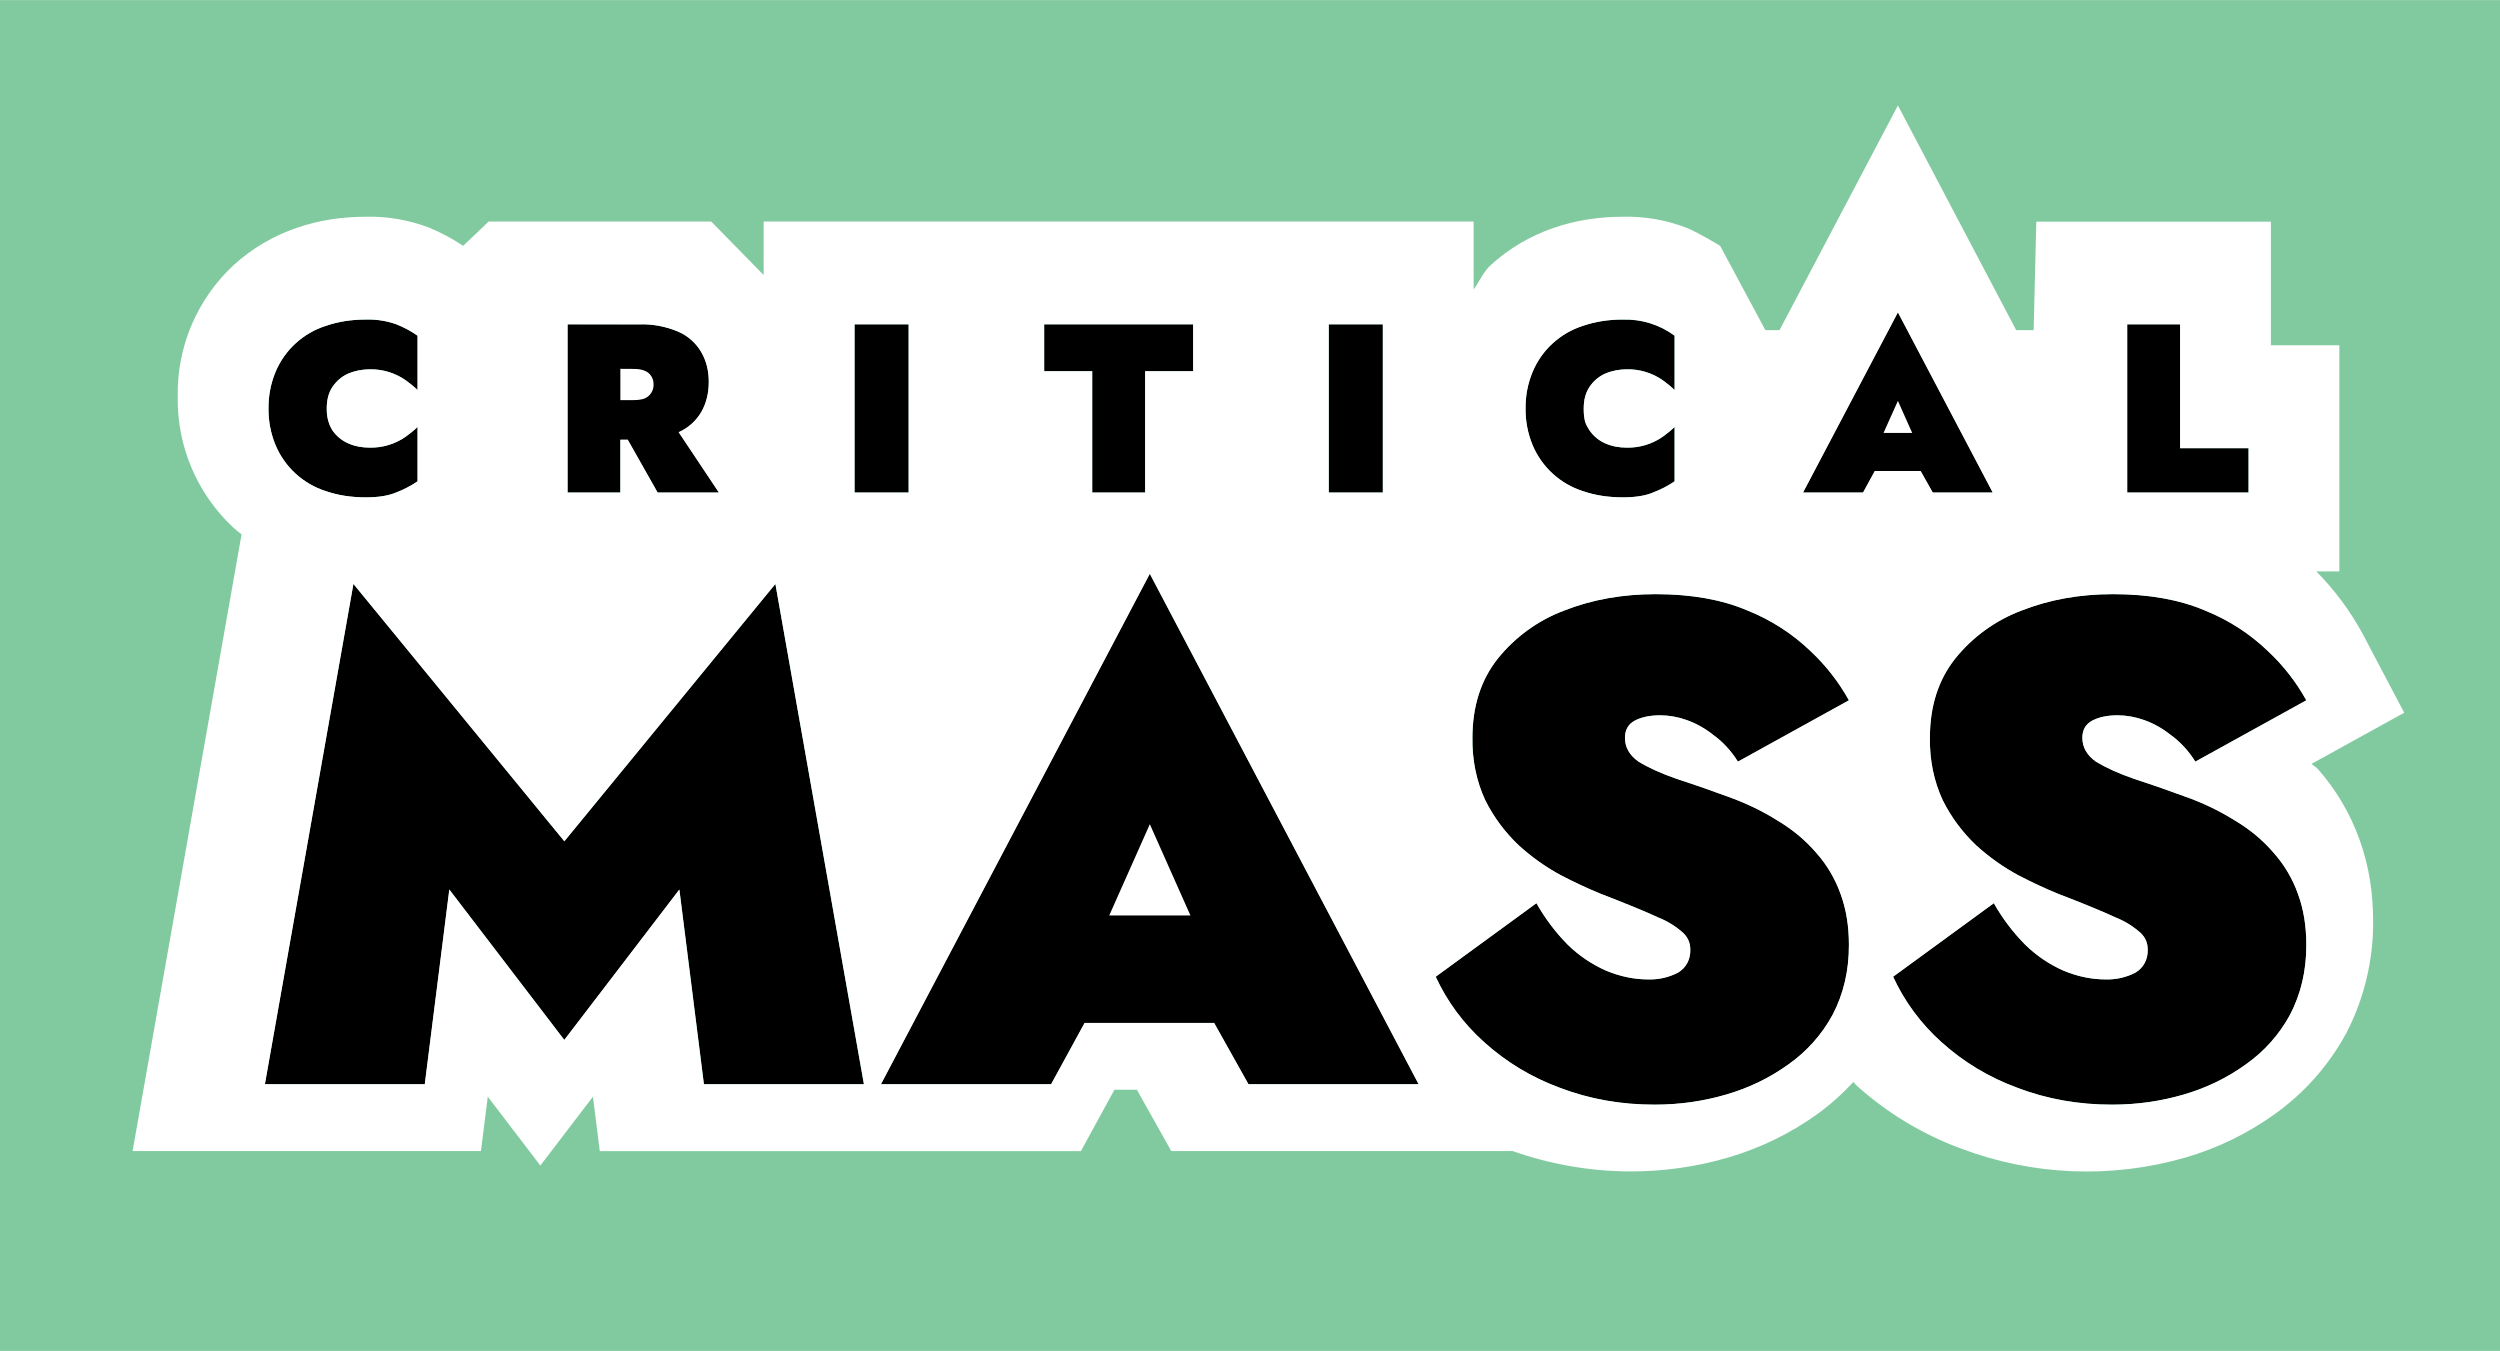
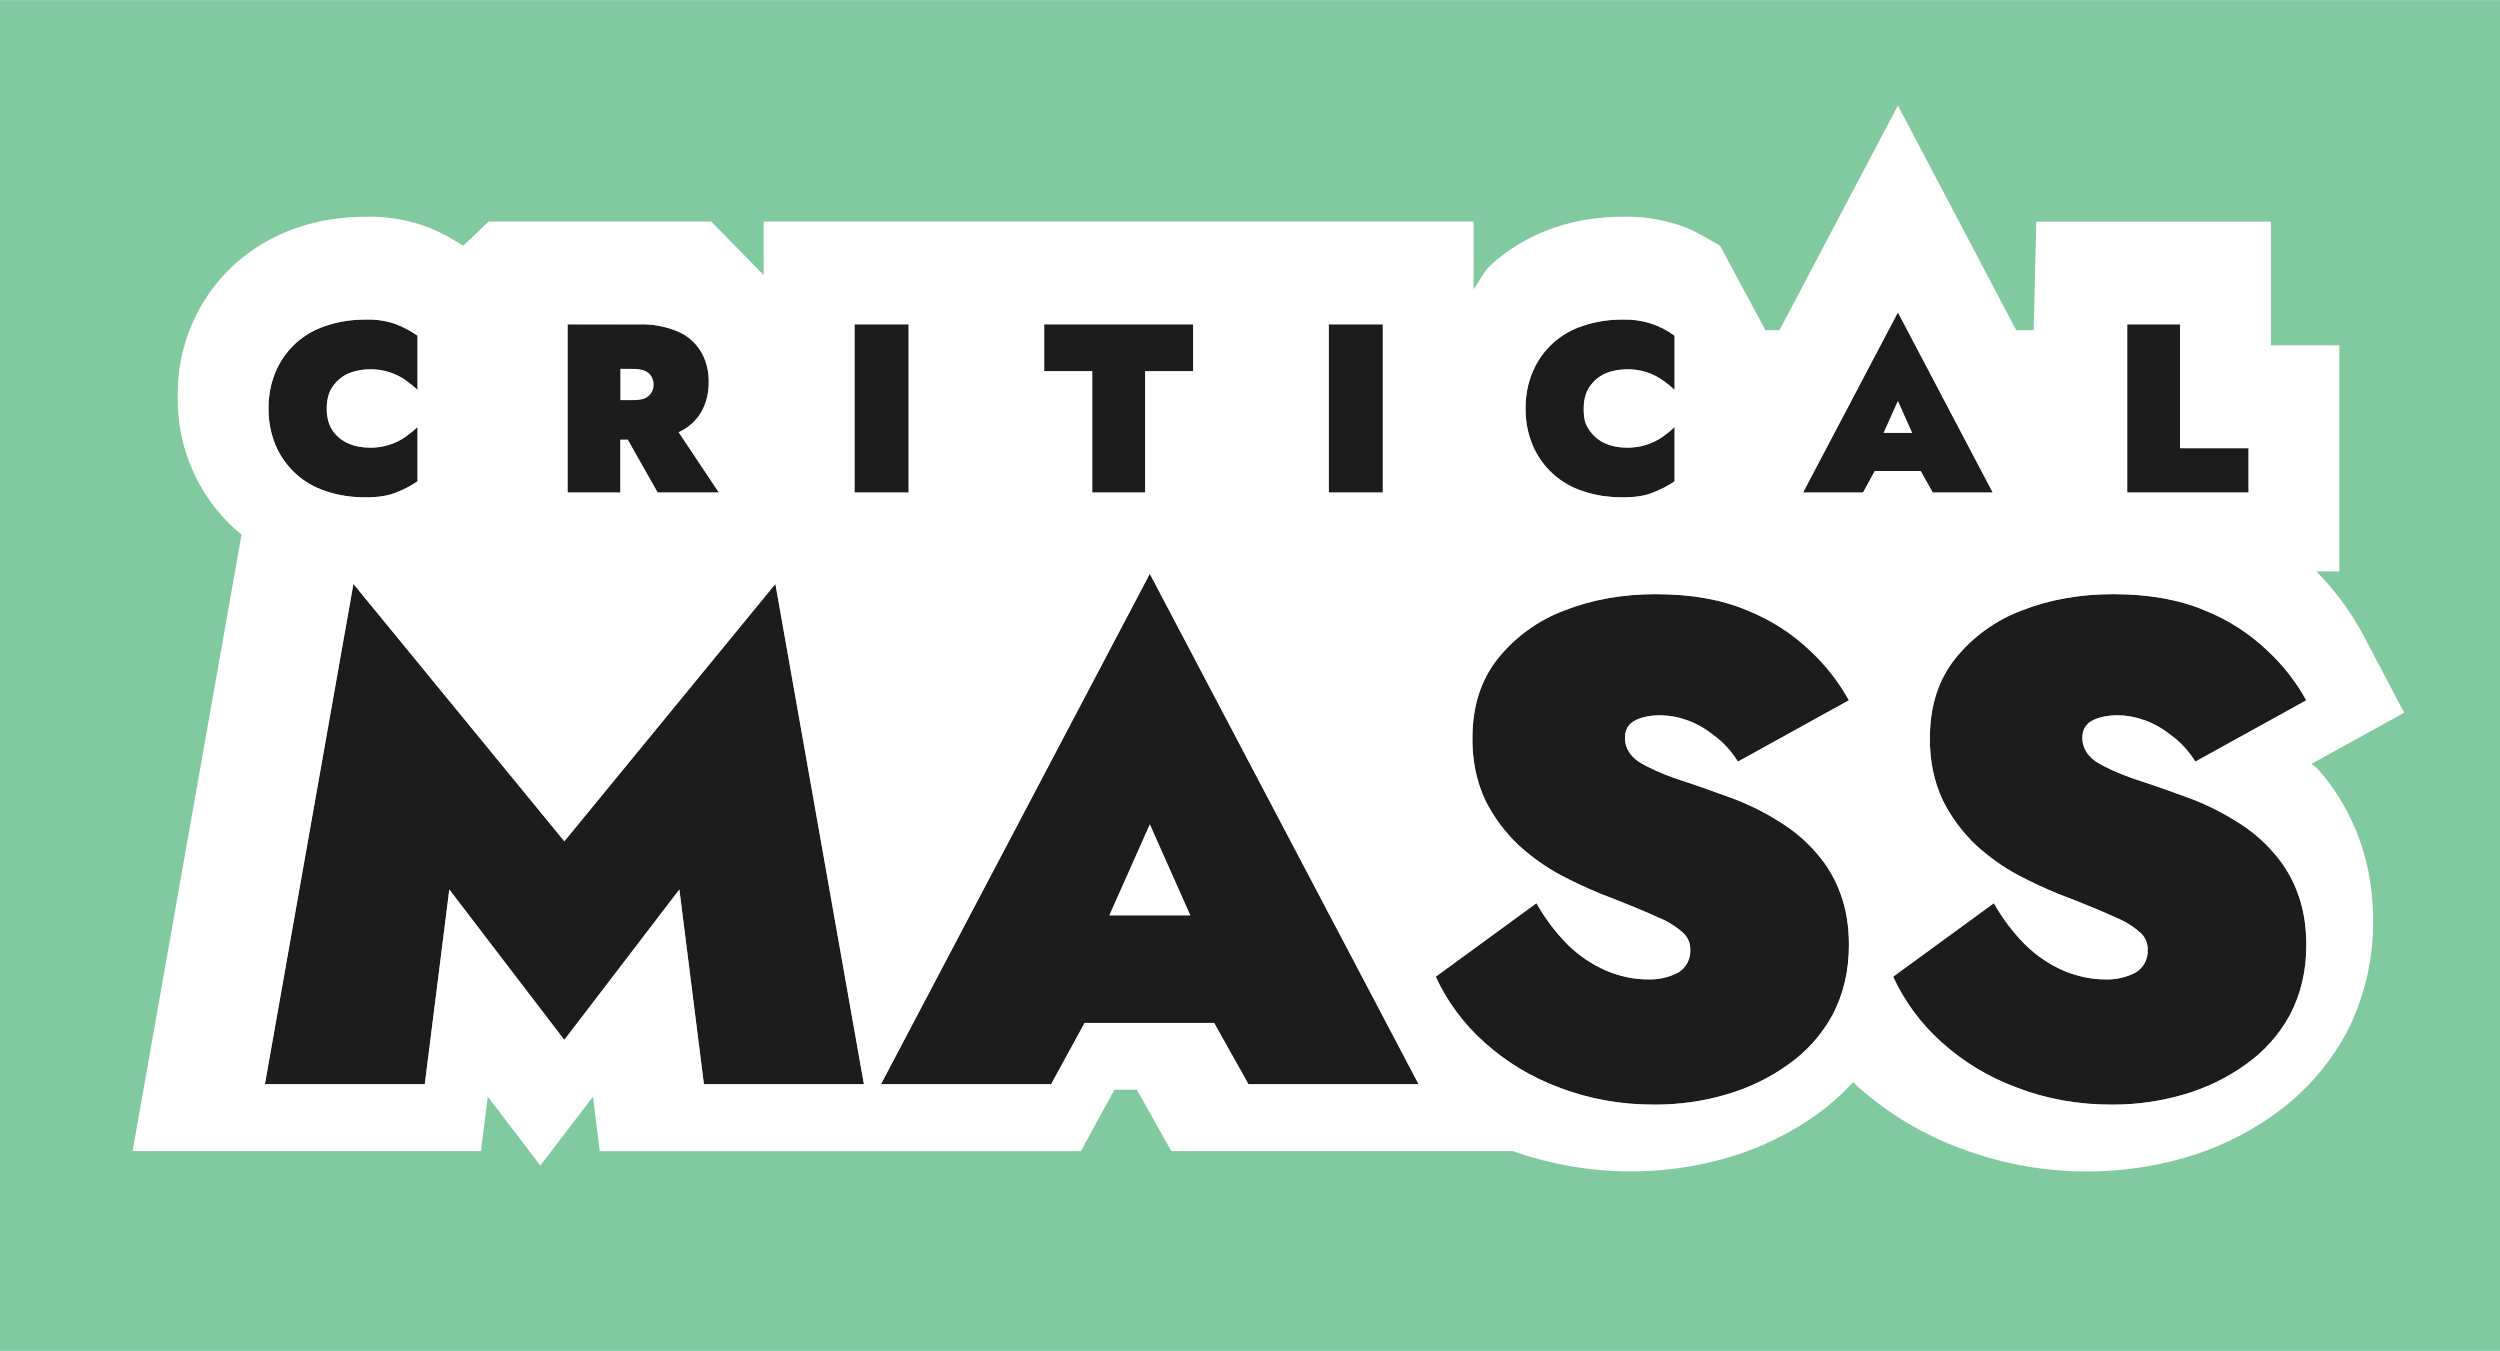
<svg xmlns="http://www.w3.org/2000/svg" viewBox="0 0 270.93 146.39">
  <path d="M-30.43 75.41H240.5V221.8H-30.43z" style="fill:#81ca9f;fill-opacity:1;stroke:none;stroke-width:19.227;stroke-dasharray:none;stroke-opacity:1;paint-order:markers stroke fill" transform="translate(30.43 -75.4)" />
-   <path d="m175.25 109.25-10.29 19.53h6.51l1.28-2.34h4.96l1.31 2.34h6.51zm-166.03.78c-1.58 0-3.02.23-4.32.68a8.8 8.8 0 0 0-5.47 5 10 10 0 0 0-.76 3.96 10 10 0 0 0 .76 3.96 8.8 8.8 0 0 0 5.47 5c1.3.45 2.74.67 4.32.67 1.34 0 2.42-.17 3.26-.52.85-.33 1.63-.73 2.34-1.22v-5.89c-.38.37-.82.73-1.3 1.07a6.6 6.6 0 0 1-3.88 1.17c-.85 0-1.64-.15-2.35-.46a4.04 4.04 0 0 1-1.69-1.41 4.27 4.27 0 0 1-.62-2.37c0-.94.2-1.72.62-2.34.43-.65 1-1.12 1.7-1.44a6.61 6.61 0 0 1 6.22.7c.48.35.92.7 1.3 1.07v-5.88c-.71-.5-1.5-.92-2.34-1.25a9 9 0 0 0-3.26-.5m136.23 0c-1.58 0-3.02.23-4.32.68a8.8 8.8 0 0 0-5.47 5 10 10 0 0 0-.76 3.96 10 10 0 0 0 .76 3.96 8.8 8.8 0 0 0 5.47 5c1.3.45 2.74.67 4.32.67 1.34 0 2.42-.17 3.25-.52.85-.33 1.64-.73 2.35-1.22v-5.89c-.38.37-.82.73-1.3 1.07a6.6 6.6 0 0 1-3.88 1.17c-.85 0-1.64-.15-2.35-.46a4.04 4.04 0 0 1-1.69-1.41 4.27 4.27 0 0 1-.63-2.37q0-1.41.63-2.34c.43-.65 1-1.12 1.7-1.44a6.6 6.6 0 0 1 6.22.7c.48.35.92.7 1.3 1.07v-5.88a8.98 8.98 0 0 0-5.6-1.74zm-114.37.52v18.23h5.72v-5.72h.8l3.24 5.72h6.64l-4.36-6.54a5.35 5.35 0 0 0 2.46-2.2c.54-.96.8-2.04.8-3.24a6.3 6.3 0 0 0-.8-3.22 5.35 5.35 0 0 0-2.47-2.22 10 10 0 0 0-4.35-.8H36.8zm31.1 0v18.23h5.86v-18.23zm20.55 0v5.08h5.2v13.15h5.74v-13.15h5.2v-5.08zm30.84 0v18.23h5.86v-18.23zm86.53 0v18.23h13.15v-4.81h-7.42v-13.42ZM94.17 137.58 65.04 192.9h18.44l3.63-6.64h14.04l3.72 6.64h18.44zm-86.3 1.1-9.6 54.22h17.34l2.66-21.1 12.46 16.3 12.47-16.3 2.66 21.1h17.33l-9.59-54.22-22.87 27.89zm141.12 1.11c-3.6 0-6.89.59-9.89 1.77a16.8 16.8 0 0 0-7.23 5.24c-1.82 2.3-2.73 5.16-2.73 8.56 0 2.6.47 4.86 1.4 6.78a17.5 17.5 0 0 0 3.62 4.87 23 23 0 0 0 4.57 3.25c1.62.83 3.05 1.5 4.28 1.99 2.8 1.08 4.9 1.94 6.27 2.58a9 9 0 0 1 2.73 1.7c.5.49.74 1.08.74 1.77 0 1.13-.44 1.96-1.33 2.5a6.6 6.6 0 0 1-3.25.74c-1.52 0-3.05-.32-4.57-.96a14 14 0 0 1-4.13-2.8 21.2 21.2 0 0 1-3.4-4.5l-10.91 7.97a21.7 21.7 0 0 0 5.24 7.08 25 25 0 0 0 8.18 4.94 28.5 28.5 0 0 0 10.33 1.85c2.66 0 5.24-.37 7.75-1.1 2.5-.75 4.74-1.83 6.71-3.26a15.75 15.75 0 0 0 4.8-5.38 15.9 15.9 0 0 0 1.77-7.6c0-2.01-.3-3.83-.89-5.46a13.5 13.5 0 0 0-2.65-4.5 16.8 16.8 0 0 0-4.14-3.46 27.5 27.5 0 0 0-5.53-2.66 147 147 0 0 0-5.53-1.92 21.3 21.3 0 0 1-4.06-1.84c-.98-.7-1.47-1.55-1.47-2.58 0-.84.34-1.45 1.03-1.85.74-.4 1.67-.59 2.8-.59.94 0 1.9.17 2.88.52q1.47.51 2.88 1.62c.98.69 1.86 1.65 2.65 2.88l12.03-6.64a21.7 21.7 0 0 0-4.13-5.31 21.2 21.2 0 0 0-6.87-4.43c-2.75-1.18-6.07-1.77-9.95-1.77m49.57 0c-3.6 0-6.89.59-9.89 1.77a16.8 16.8 0 0 0-7.23 5.24c-1.82 2.3-2.73 5.16-2.73 8.56 0 2.6.47 4.86 1.4 6.78a17.5 17.5 0 0 0 3.62 4.87c1.48 1.33 3 2.41 4.57 3.25 1.63.83 3.05 1.5 4.28 1.99 2.8 1.08 4.9 1.94 6.27 2.58a9 9 0 0 1 2.73 1.7c.5.49.74 1.08.74 1.77 0 1.13-.44 1.96-1.33 2.5a6.6 6.6 0 0 1-3.24.74c-1.53 0-3.05-.32-4.58-.96a14 14 0 0 1-4.13-2.8 21.2 21.2 0 0 1-3.4-4.5l-10.91 7.97a21.7 21.7 0 0 0 5.24 7.08 25 25 0 0 0 8.19 4.94 28.5 28.5 0 0 0 10.32 1.85c2.66 0 5.24-.37 7.75-1.1 2.5-.75 4.75-1.83 6.71-3.26a15.75 15.75 0 0 0 4.8-5.38 15.9 15.9 0 0 0 1.77-7.6c0-2.01-.3-3.83-.89-5.46a13.5 13.5 0 0 0-2.65-4.5 16.8 16.8 0 0 0-4.13-3.46 27.5 27.5 0 0 0-5.54-2.66 147 147 0 0 0-5.53-1.92 21.3 21.3 0 0 1-4.06-1.84c-.98-.7-1.47-1.55-1.47-2.58 0-.84.34-1.45 1.03-1.85.74-.4 1.67-.59 2.8-.59.94 0 1.9.17 2.88.52.99.34 1.94.88 2.88 1.62.98.69 1.87 1.65 2.65 2.88l12.03-6.64a21.7 21.7 0 0 0-4.13-5.31 21.2 21.2 0 0 0-6.86-4.43q-4.14-1.77-9.96-1.77m-66.1 60.07.06.02a.1.1 0 0 1-.03-.01h-.02z" style="-inkscape-font-specification:&quot;Jost Heavy&quot;;fill:#000;fill-opacity:1;stroke-width:2.461" transform="translate(30.43 -75.4)" />
-   <path d="m175.25 86.83-12.83 24.35h-1.53l-4.9-9.13s-2.4-1.48-3.69-1.98a17.9 17.9 0 0 0-6.85-1.18c-2.52 0-5.08.36-7.55 1.22-2.43.84-4.8 2.2-6.79 4.03-.79.72-1.19 1.75-1.84 2.61v-7.34H52.33v5.8l-5.68-5.8H22.52l-1.28 1.23-1.48 1.4a21 21 0 0 0-3.69-1.97 17.9 17.9 0 0 0-6.85-1.18c-2.52 0-5.08.36-7.54 1.22-2.44.84-4.81 2.2-6.8 4.03a18.95 18.95 0 0 0-6.05 14.23 18.97 18.97 0 0 0 6.06 14.24c.27.25.57.47.86.7l-11.81 66.83h37.75l.74-5.89 5.7 7.46 5.7-7.46.74 5.9h52.14l3.63-6.65h2.44l3.72 6.64h36.99a38.7 38.7 0 0 0 12.82 2.21c3.57 0 7.1-.5 10.52-1.5a31.9 31.9 0 0 0 9.67-4.7 26 26 0 0 0 3.92-3.5l.3.34a34.9 34.9 0 0 0 11.34 6.87 38.56 38.56 0 0 0 24.34.99 31.9 31.9 0 0 0 9.67-4.7 25.96 25.96 0 0 0 7.7-8.66l.03-.04.02-.04a26 26 0 0 0 2.93-12.23c0-2.96-.44-5.94-1.47-8.78a23.6 23.6 0 0 0-4.5-7.64c-.2-.23-.49-.36-.7-.58l10.04-5.54-4.5-8.54a30 30 0 0 0-5.03-6.78h2.5v-24.5h-7.42v-13.4h-25.42l-.29 11.76h-1.89zm0 22.42 10.28 19.53h-6.5l-1.32-2.34h-4.96l-1.28 2.34h-6.5zm-166.03.78a9 9 0 0 1 3.26.5c.85.33 1.63.75 2.34 1.25v5.88c-.38-.36-.82-.72-1.3-1.06a6.6 6.6 0 0 0-3.88-1.17c-.85 0-1.63.15-2.35.46-.7.32-1.25.8-1.69 1.44-.42.62-.62 1.4-.62 2.34s.2 1.73.62 2.37a4 4 0 0 0 1.7 1.4c.7.32 1.49.47 2.34.47a6.6 6.6 0 0 0 3.88-1.17c.48-.35.92-.7 1.3-1.07v5.89c-.71.49-1.5.9-2.34 1.22-.84.35-1.92.52-3.26.52-1.58 0-3.02-.22-4.32-.67a8.8 8.8 0 0 1-5.47-5 10 10 0 0 1-.76-3.96 10 10 0 0 1 .76-3.96 8.8 8.8 0 0 1 5.47-5c1.3-.45 2.74-.68 4.32-.68m136.23 0a8.9 8.9 0 0 1 5.6 1.75v5.88c-.38-.36-.82-.72-1.3-1.06a6.6 6.6 0 0 0-3.88-1.17c-.85 0-1.64.15-2.35.46a4 4 0 0 0-1.69 1.44q-.63.93-.63 2.34c0 1.41.21 1.73.63 2.37.43.62 1 1.1 1.7 1.4.7.32 1.49.47 2.34.47a6.6 6.6 0 0 0 3.88-1.17c.48-.35.92-.7 1.3-1.07v5.89c-.71.49-1.5.9-2.35 1.22-.83.35-1.91.52-3.25.52-1.58 0-3.02-.22-4.32-.67a8.8 8.8 0 0 1-5.47-5 10 10 0 0 1-.76-3.96 10 10 0 0 1 .76-3.96 8.8 8.8 0 0 1 5.47-5c1.3-.45 2.74-.68 4.32-.68m-114.37.52h7.68a10 10 0 0 1 4.35.81 5.35 5.35 0 0 1 2.47 2.22c.54.93.8 2 .8 3.22 0 1.2-.26 2.28-.8 3.23a5.35 5.35 0 0 1-2.46 2.21l4.36 6.54h-6.64l-3.24-5.73h-.8v5.73h-5.72zm31.1 0h5.86v18.23h-5.86zm20.55 0h16.14v5.08h-5.2v13.15h-5.73v-13.15h-5.21zm30.84 0h5.86v18.23h-5.86zm86.53 0h5.73v13.42h7.42v4.81H200.1zm-163.3 4.82v3.39h1.44q.72 0 1.2-.18a1.6 1.6 0 0 0 .96-1.51c0-.37-.09-.67-.26-.92-.16-.26-.4-.45-.7-.57-.32-.14-.72-.2-1.2-.2zm138.45 3.47-1.56 3.48h3.11zm-81.07 18.74 29.13 55.32h-18.44l-3.72-6.64H87.11l-3.63 6.64H65.04Zm-86.31 1.1 22.86 27.89 22.87-27.89 9.6 54.22H45.85l-2.66-21.1-12.47 16.3-12.46-16.3-2.66 21.1H-1.72Zm141.12 1.11c3.88 0 7.2.59 9.95 1.77a21.2 21.2 0 0 1 6.87 4.43 21.7 21.7 0 0 1 4.13 5.3l-12.03 6.65a10.1 10.1 0 0 0-2.65-2.88 10 10 0 0 0-2.88-1.62 8.7 8.7 0 0 0-2.88-.52c-1.13 0-2.06.2-2.8.6-.69.38-1.03 1-1.03 1.83 0 1.04.49 1.9 1.47 2.59 1.03.64 2.39 1.25 4.06 1.84 1.67.54 3.52 1.18 5.53 1.92 2.07.74 3.91 1.62 5.53 2.66 1.63.98 3 2.13 4.14 3.46a13.5 13.5 0 0 1 2.65 4.5c.6 1.63.89 3.45.89 5.46 0 2.85-.6 5.39-1.77 7.6a15.75 15.75 0 0 1-4.8 5.38 21.8 21.8 0 0 1-6.71 3.25c-2.51.74-5.1 1.1-7.75 1.1-3.69 0-7.13-.6-10.33-1.84a25 25 0 0 1-8.18-4.94 21.7 21.7 0 0 1-5.24-7.08l10.92-7.97a21.2 21.2 0 0 0 3.39 4.5 14 14 0 0 0 4.13 2.8c1.53.64 3.05.96 4.57.96a6.6 6.6 0 0 0 3.25-.73 2.73 2.73 0 0 0 1.33-2.51c0-.7-.25-1.28-.74-1.77a9 9 0 0 0-2.73-1.7q-2.07-.96-6.27-2.58a51 51 0 0 1-4.28-2 23 23 0 0 1-4.57-3.24 17.5 17.5 0 0 1-3.62-4.87 15.34 15.34 0 0 1-1.4-6.79q0-5.085 2.73-8.55a16.8 16.8 0 0 1 7.23-5.24c3-1.18 6.3-1.77 9.89-1.77m49.57 0q5.82 0 9.96 1.77a21.2 21.2 0 0 1 6.86 4.43 21.6 21.6 0 0 1 4.13 5.3l-12.03 6.65a10.1 10.1 0 0 0-2.65-2.88 10 10 0 0 0-2.88-1.62 8.7 8.7 0 0 0-2.88-.52c-1.13 0-2.06.2-2.8.6-.69.38-1.03 1-1.03 1.83 0 1.04.5 1.9 1.47 2.59 1.04.64 2.39 1.25 4.06 1.84 1.67.54 3.52 1.18 5.53 1.92a27.5 27.5 0 0 1 5.54 2.66c1.62.98 3 2.13 4.13 3.46a13.5 13.5 0 0 1 2.65 4.5c.6 1.63.89 3.45.89 5.46 0 2.85-.6 5.39-1.77 7.6a15.75 15.75 0 0 1-4.8 5.38 21.8 21.8 0 0 1-6.7 3.25c-2.52.74-5.1 1.1-7.76 1.1-3.68 0-7.13-.6-10.32-1.84a25 25 0 0 1-8.2-4.94 21.7 21.7 0 0 1-5.23-7.08l10.92-7.97a21.2 21.2 0 0 0 3.4 4.5 14 14 0 0 0 4.12 2.8c1.53.64 3.05.96 4.58.96a6.6 6.6 0 0 0 3.24-.73 2.73 2.73 0 0 0 1.33-2.51c0-.7-.24-1.28-.74-1.77a9 9 0 0 0-2.73-1.7q-2.055-.96-6.27-2.58a51 51 0 0 1-4.28-2 23 23 0 0 1-4.57-3.24 17.5 17.5 0 0 1-3.61-4.87 15.34 15.34 0 0 1-1.4-6.79c0-3.39.9-6.24 2.72-8.55a16.8 16.8 0 0 1 7.23-5.24c3-1.18 6.3-1.77 9.89-1.77M94.18 164.72l-4.4 9.89h8.8zm38.27 35.13c.01 0 .03 0 .04.02l.03.02z" style="-inkscape-font-specification:&quot;Jost Heavy&quot;;fill:#fff;fill-opacity:1;stroke-width:2.461" transform="translate(30.43 -75.4)" />
+   <path d="m175.25 109.25-10.29 19.53h6.51l1.28-2.34h4.96l1.31 2.34h6.51zm-166.03.78c-1.58 0-3.02.23-4.32.68a8.8 8.8 0 0 0-5.47 5 10 10 0 0 0-.76 3.96 10 10 0 0 0 .76 3.96 8.8 8.8 0 0 0 5.47 5c1.3.45 2.74.67 4.32.67 1.34 0 2.42-.17 3.26-.52.85-.33 1.63-.73 2.34-1.22v-5.89c-.38.37-.82.73-1.3 1.07a6.6 6.6 0 0 1-3.88 1.17c-.85 0-1.64-.15-2.35-.46a4.04 4.04 0 0 1-1.69-1.41 4.27 4.27 0 0 1-.62-2.37c0-.94.2-1.72.62-2.34.43-.65 1-1.12 1.7-1.44a6.61 6.61 0 0 1 6.22.7c.48.35.92.7 1.3 1.07v-5.88c-.71-.5-1.5-.92-2.34-1.25a9 9 0 0 0-3.26-.5m136.23 0c-1.58 0-3.02.23-4.32.68a8.8 8.8 0 0 0-5.47 5 10 10 0 0 0-.76 3.96 10 10 0 0 0 .76 3.96 8.8 8.8 0 0 0 5.47 5c1.3.45 2.74.67 4.32.67 1.34 0 2.42-.17 3.25-.52.85-.33 1.64-.73 2.35-1.22v-5.89c-.38.37-.82.73-1.3 1.07a6.6 6.6 0 0 1-3.88 1.17c-.85 0-1.64-.15-2.35-.46a4.04 4.04 0 0 1-1.69-1.41 4.27 4.27 0 0 1-.63-2.37q0-1.41.63-2.34c.43-.65 1-1.12 1.7-1.44a6.6 6.6 0 0 1 6.22.7c.48.35.92.7 1.3 1.07v-5.88a8.98 8.98 0 0 0-5.6-1.74zm-114.37.52v18.23h5.72v-5.72h.8l3.24 5.72h6.64l-4.36-6.54a5.35 5.35 0 0 0 2.46-2.2c.54-.96.8-2.04.8-3.24a6.3 6.3 0 0 0-.8-3.22 5.35 5.35 0 0 0-2.47-2.22 10 10 0 0 0-4.35-.8H36.8zm31.1 0v18.23h5.86v-18.23zm20.55 0v5.08h5.2v13.15h5.74v-13.15h5.2v-5.08zm30.84 0v18.23h5.86v-18.23zm86.53 0v18.23h13.15v-4.81h-7.42v-13.42ZM94.17 137.58 65.04 192.9h18.44l3.63-6.64h14.04l3.72 6.64h18.44zm-86.3 1.1-9.6 54.22h17.34l2.66-21.1 12.46 16.3 12.47-16.3 2.66 21.1h17.33l-9.59-54.22-22.87 27.89zm141.12 1.11c-3.6 0-6.89.59-9.89 1.77a16.8 16.8 0 0 0-7.23 5.24c-1.82 2.3-2.73 5.16-2.73 8.56 0 2.6.47 4.86 1.4 6.78a17.5 17.5 0 0 0 3.62 4.87 23 23 0 0 0 4.57 3.25c1.62.83 3.05 1.5 4.28 1.99 2.8 1.08 4.9 1.94 6.27 2.58a9 9 0 0 1 2.73 1.7c.5.49.74 1.08.74 1.77 0 1.13-.44 1.96-1.33 2.5a6.6 6.6 0 0 1-3.25.74c-1.52 0-3.05-.32-4.57-.96a14 14 0 0 1-4.13-2.8 21.2 21.2 0 0 1-3.4-4.5l-10.91 7.97a21.7 21.7 0 0 0 5.24 7.08 25 25 0 0 0 8.18 4.94 28.5 28.5 0 0 0 10.33 1.85c2.66 0 5.24-.37 7.75-1.1 2.5-.75 4.74-1.83 6.71-3.26a15.75 15.75 0 0 0 4.8-5.38 15.9 15.9 0 0 0 1.77-7.6c0-2.01-.3-3.83-.89-5.46a13.5 13.5 0 0 0-2.65-4.5 16.8 16.8 0 0 0-4.14-3.46 27.5 27.5 0 0 0-5.53-2.66 147 147 0 0 0-5.53-1.92 21.3 21.3 0 0 1-4.06-1.84c-.98-.7-1.47-1.55-1.47-2.58 0-.84.34-1.45 1.03-1.85.74-.4 1.67-.59 2.8-.59.94 0 1.9.17 2.88.52q1.47.51 2.88 1.62c.98.69 1.86 1.65 2.65 2.88l12.03-6.64a21.7 21.7 0 0 0-4.13-5.31 21.2 21.2 0 0 0-6.87-4.43c-2.75-1.18-6.07-1.77-9.95-1.77m49.57 0c-3.6 0-6.89.59-9.89 1.77a16.8 16.8 0 0 0-7.23 5.24c-1.82 2.3-2.73 5.16-2.73 8.56 0 2.6.47 4.86 1.4 6.78a17.5 17.5 0 0 0 3.62 4.87c1.48 1.33 3 2.41 4.57 3.25 1.63.83 3.05 1.5 4.28 1.99 2.8 1.08 4.9 1.94 6.27 2.58a9 9 0 0 1 2.73 1.7c.5.49.74 1.08.74 1.77 0 1.13-.44 1.96-1.33 2.5a6.6 6.6 0 0 1-3.24.74c-1.53 0-3.05-.32-4.58-.96a14 14 0 0 1-4.13-2.8 21.2 21.2 0 0 1-3.4-4.5l-10.91 7.97a21.7 21.7 0 0 0 5.24 7.08 25 25 0 0 0 8.19 4.94 28.5 28.5 0 0 0 10.32 1.85c2.66 0 5.24-.37 7.75-1.1 2.5-.75 4.75-1.83 6.71-3.26a15.75 15.75 0 0 0 4.8-5.38 15.9 15.9 0 0 0 1.77-7.6c0-2.01-.3-3.83-.89-5.46a13.5 13.5 0 0 0-2.65-4.5 16.8 16.8 0 0 0-4.13-3.46 27.5 27.5 0 0 0-5.54-2.66 147 147 0 0 0-5.53-1.92 21.3 21.3 0 0 1-4.06-1.84c-.98-.7-1.47-1.55-1.47-2.58 0-.84.34-1.45 1.03-1.85.74-.4 1.67-.59 2.8-.59.94 0 1.9.17 2.88.52.99.34 1.94.88 2.88 1.62.98.69 1.87 1.65 2.65 2.88l12.03-6.64a21.7 21.7 0 0 0-4.13-5.31 21.2 21.2 0 0 0-6.86-4.43q-4.14-1.77-9.96-1.77m-66.1 60.07.06.02a.1.1 0 0 1-.03-.01h-.02z" style="-inkscape-font-specification:&quot;Jost Heavy&quot;;fill:#1C1C1C;fill-opacity:1;stroke-width:2.461" transform="translate(30.43 -75.4)" />
+   <path d="m175.25 86.83-12.83 24.35h-1.53l-4.9-9.13s-2.4-1.48-3.69-1.98a17.9 17.9 0 0 0-6.85-1.18c-2.52 0-5.08.36-7.55 1.22-2.43.84-4.8 2.2-6.79 4.03-.79.72-1.19 1.75-1.84 2.61v-7.34H52.33v5.8l-5.68-5.8H22.52l-1.28 1.23-1.48 1.4a21 21 0 0 0-3.69-1.97 17.9 17.9 0 0 0-6.85-1.18c-2.52 0-5.08.36-7.54 1.22-2.44.84-4.81 2.2-6.8 4.03a18.95 18.95 0 0 0-6.05 14.23 18.97 18.97 0 0 0 6.06 14.24c.27.25.57.47.86.7l-11.81 66.83h37.75l.74-5.89 5.7 7.46 5.7-7.46.74 5.9h52.14l3.63-6.65h2.44l3.72 6.64h36.99a38.7 38.7 0 0 0 12.82 2.21c3.57 0 7.1-.5 10.52-1.5a31.9 31.9 0 0 0 9.67-4.7 26 26 0 0 0 3.92-3.5l.3.34a34.9 34.9 0 0 0 11.34 6.87 38.56 38.56 0 0 0 24.34.99 31.9 31.9 0 0 0 9.67-4.7 25.96 25.96 0 0 0 7.7-8.66l.03-.04.02-.04a26 26 0 0 0 2.93-12.23c0-2.96-.44-5.94-1.47-8.78a23.6 23.6 0 0 0-4.5-7.64c-.2-.23-.49-.36-.7-.58l10.04-5.54-4.5-8.54a30 30 0 0 0-5.03-6.78h2.5v-24.5h-7.42v-13.4h-25.42l-.29 11.76h-1.89zm0 22.42 10.28 19.53h-6.5l-1.32-2.34h-4.96l-1.28 2.34h-6.5zm-166.03.78a9 9 0 0 1 3.26.5c.85.33 1.63.75 2.34 1.25v5.88c-.38-.36-.82-.72-1.3-1.06a6.6 6.6 0 0 0-3.88-1.17c-.85 0-1.63.15-2.35.46-.7.32-1.25.8-1.69 1.44-.42.62-.62 1.4-.62 2.34s.2 1.73.62 2.37a4 4 0 0 0 1.7 1.4c.7.32 1.49.47 2.34.47a6.6 6.6 0 0 0 3.88-1.17c.48-.35.92-.7 1.3-1.07v5.89c-.71.49-1.5.9-2.34 1.22-.84.35-1.92.52-3.26.52-1.58 0-3.02-.22-4.32-.67a8.8 8.8 0 0 1-5.47-5 10 10 0 0 1-.76-3.96 10 10 0 0 1 .76-3.96 8.8 8.8 0 0 1 5.47-5c1.3-.45 2.74-.68 4.32-.68m136.23 0a8.9 8.9 0 0 1 5.6 1.75v5.88c-.38-.36-.82-.72-1.3-1.06a6.6 6.6 0 0 0-3.88-1.17c-.85 0-1.64.15-2.35.46a4 4 0 0 0-1.69 1.44q-.63.93-.63 2.34c0 1.41.21 1.73.63 2.37.43.62 1 1.1 1.7 1.4.7.32 1.49.47 2.34.47a6.6 6.6 0 0 0 3.88-1.17c.48-.35.92-.7 1.3-1.07v5.89c-.71.49-1.5.9-2.35 1.22-.83.35-1.91.52-3.25.52-1.58 0-3.02-.22-4.32-.67a8.8 8.8 0 0 1-5.47-5 10 10 0 0 1-.76-3.96 10 10 0 0 1 .76-3.96 8.8 8.8 0 0 1 5.47-5c1.3-.45 2.74-.68 4.32-.68m-114.37.52h7.68a10 10 0 0 1 4.35.81 5.35 5.35 0 0 1 2.47 2.22c.54.93.8 2 .8 3.22 0 1.2-.26 2.28-.8 3.23a5.35 5.35 0 0 1-2.46 2.21l4.36 6.54h-6.64l-3.24-5.73h-.8v5.73h-5.72zm31.1 0h5.86v18.23h-5.86zm20.55 0h16.14v5.08h-5.2v13.15h-5.73v-13.15h-5.21zm30.84 0h5.86v18.23h-5.86zm86.53 0h5.73v13.42h7.42v4.81H200.1zm-163.3 4.82v3.39h1.44q.72 0 1.2-.18a1.6 1.6 0 0 0 .96-1.51c0-.37-.09-.67-.26-.92-.16-.26-.4-.45-.7-.57-.32-.14-.72-.2-1.2-.2zm138.45 3.47-1.56 3.48h3.11zm-81.07 18.74 29.13 55.32h-18.44l-3.72-6.64H87.11l-3.63 6.64H65.04Zm-86.31 1.1 22.86 27.89 22.87-27.89 9.6 54.22H45.85l-2.66-21.1-12.47 16.3-12.46-16.3-2.66 21.1H-1.72Zm141.12 1.11c3.88 0 7.2.59 9.95 1.77a21.2 21.2 0 0 1 6.87 4.43 21.7 21.7 0 0 1 4.13 5.3l-12.03 6.65a10.1 10.1 0 0 0-2.65-2.88 10 10 0 0 0-2.88-1.62 8.7 8.7 0 0 0-2.88-.52c-1.13 0-2.06.2-2.8.6-.69.38-1.03 1-1.03 1.83 0 1.04.49 1.9 1.47 2.59 1.03.64 2.39 1.25 4.06 1.84 1.67.54 3.52 1.18 5.53 1.92 2.07.74 3.91 1.62 5.53 2.66 1.63.98 3 2.13 4.14 3.46a13.5 13.5 0 0 1 2.65 4.5c.6 1.63.89 3.45.89 5.46 0 2.85-.6 5.39-1.77 7.6a15.75 15.75 0 0 1-4.8 5.38 21.8 21.8 0 0 1-6.71 3.25c-2.51.74-5.1 1.1-7.75 1.1-3.69 0-7.13-.6-10.33-1.84a25 25 0 0 1-8.18-4.94 21.7 21.7 0 0 1-5.24-7.08l10.92-7.97a21.2 21.2 0 0 0 3.39 4.5 14 14 0 0 0 4.13 2.8c1.53.64 3.05.96 4.57.96a6.6 6.6 0 0 0 3.25-.73 2.73 2.73 0 0 0 1.33-2.51c0-.7-.25-1.28-.74-1.77a9 9 0 0 0-2.73-1.7q-2.07-.96-6.27-2.58a51 51 0 0 1-4.28-2 23 23 0 0 1-4.57-3.24 17.5 17.5 0 0 1-3.62-4.87 15.34 15.34 0 0 1-1.4-6.79q0-5.085 2.73-8.55a16.8 16.8 0 0 1 7.23-5.24c3-1.18 6.3-1.77 9.89-1.77m49.57 0q5.82 0 9.96 1.77a21.2 21.2 0 0 1 6.86 4.43 21.6 21.6 0 0 1 4.13 5.3l-12.03 6.65a10.1 10.1 0 0 0-2.65-2.88 10 10 0 0 0-2.88-1.62 8.7 8.7 0 0 0-2.88-.52c-1.13 0-2.06.2-2.8.6-.69.38-1.03 1-1.03 1.83 0 1.04.5 1.9 1.47 2.59 1.04.64 2.39 1.25 4.06 1.84 1.67.54 3.52 1.18 5.53 1.92a27.5 27.5 0 0 1 5.54 2.66c1.62.98 3 2.13 4.13 3.46a13.5 13.5 0 0 1 2.65 4.5c.6 1.63.89 3.45.89 5.46 0 2.85-.6 5.39-1.77 7.6a15.75 15.75 0 0 1-4.8 5.38 21.8 21.8 0 0 1-6.7 3.25c-2.52.74-5.1 1.1-7.76 1.1-3.68 0-7.13-.6-10.32-1.84a25 25 0 0 1-8.2-4.94 21.7 21.7 0 0 1-5.23-7.08l10.92-7.97a21.2 21.2 0 0 0 3.4 4.5 14 14 0 0 0 4.12 2.8c1.53.64 3.05.96 4.58.96a6.6 6.6 0 0 0 3.24-.73 2.73 2.73 0 0 0 1.33-2.51c0-.7-.24-1.28-.74-1.77a9 9 0 0 0-2.73-1.7q-2.055-.96-6.27-2.58a51 51 0 0 1-4.28-2 23 23 0 0 1-4.57-3.24 17.5 17.5 0 0 1-3.61-4.87 15.34 15.34 0 0 1-1.4-6.79c0-3.39.9-6.24 2.72-8.55a16.8 16.8 0 0 1 7.23-5.24c3-1.18 6.3-1.77 9.89-1.77M94.18 164.72l-4.4 9.89h8.8zm38.27 35.13c.01 0 .03 0 .04.02l.03.02z" style="-inkscape-font-specification:&quot;Jost Heavy&quot;;fill:#FFFFFF;fill-opacity:1;stroke-width:2.461" transform="translate(30.43 -75.4)" />
</svg>
